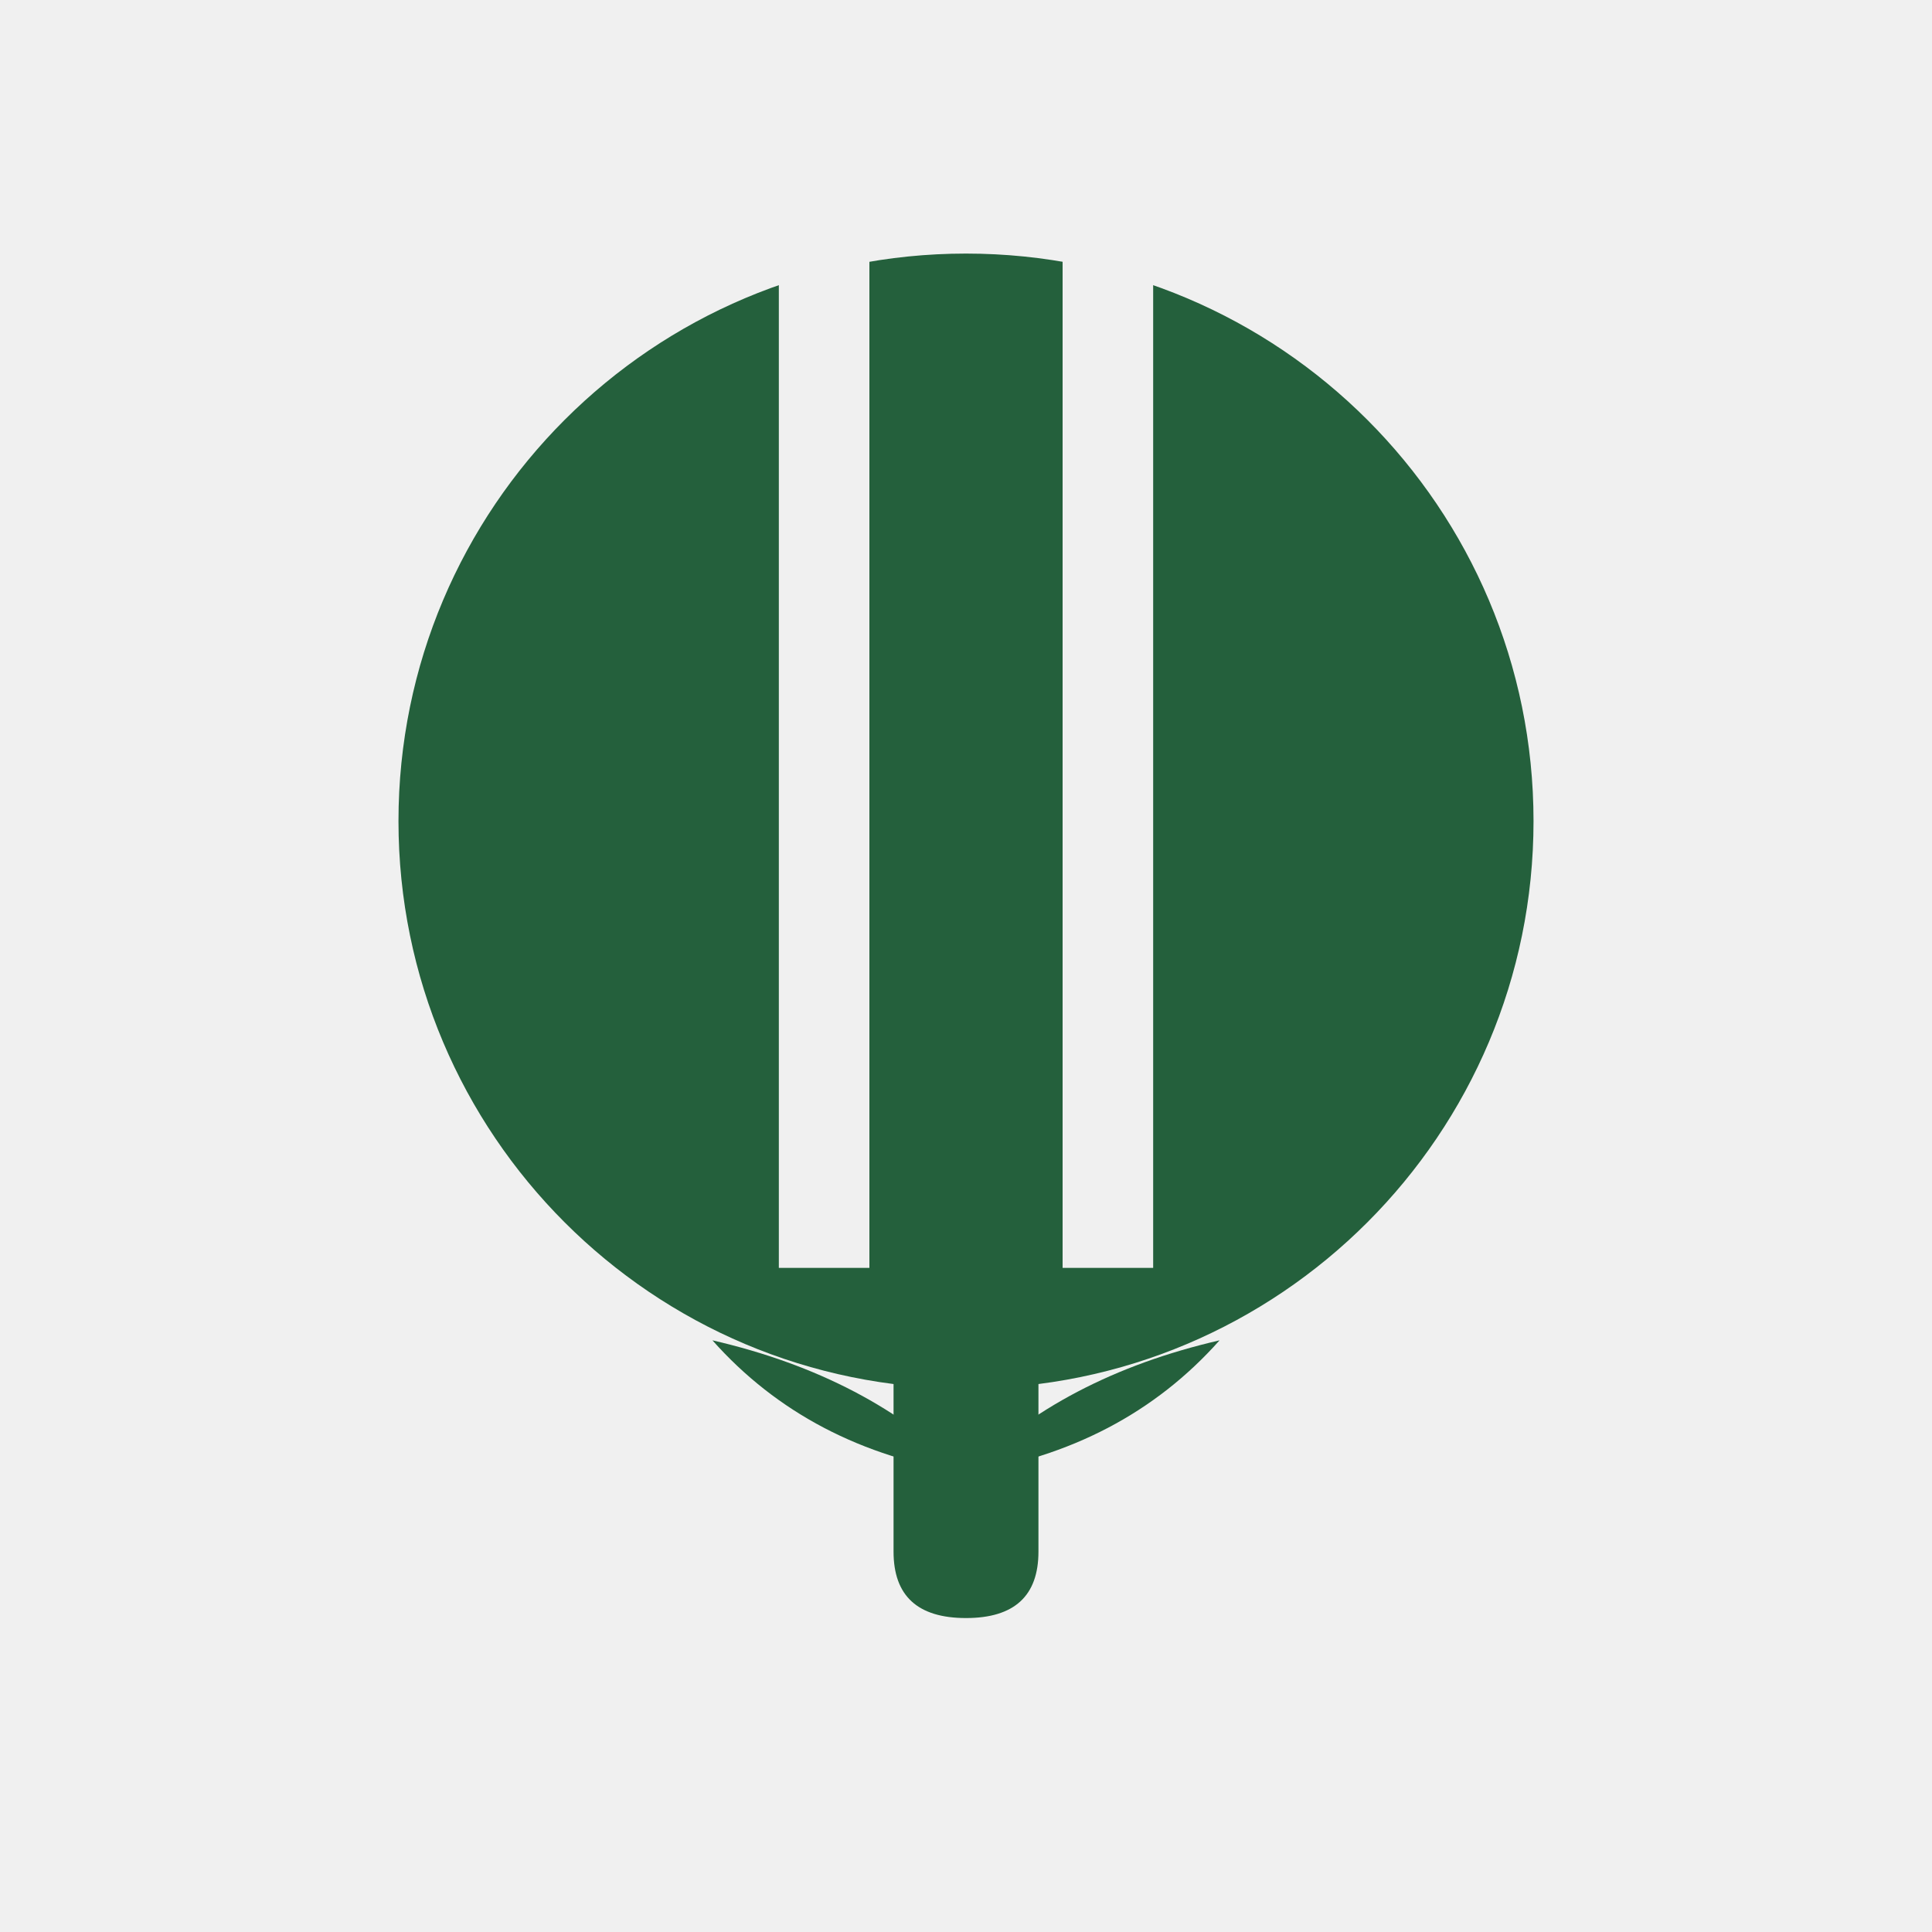
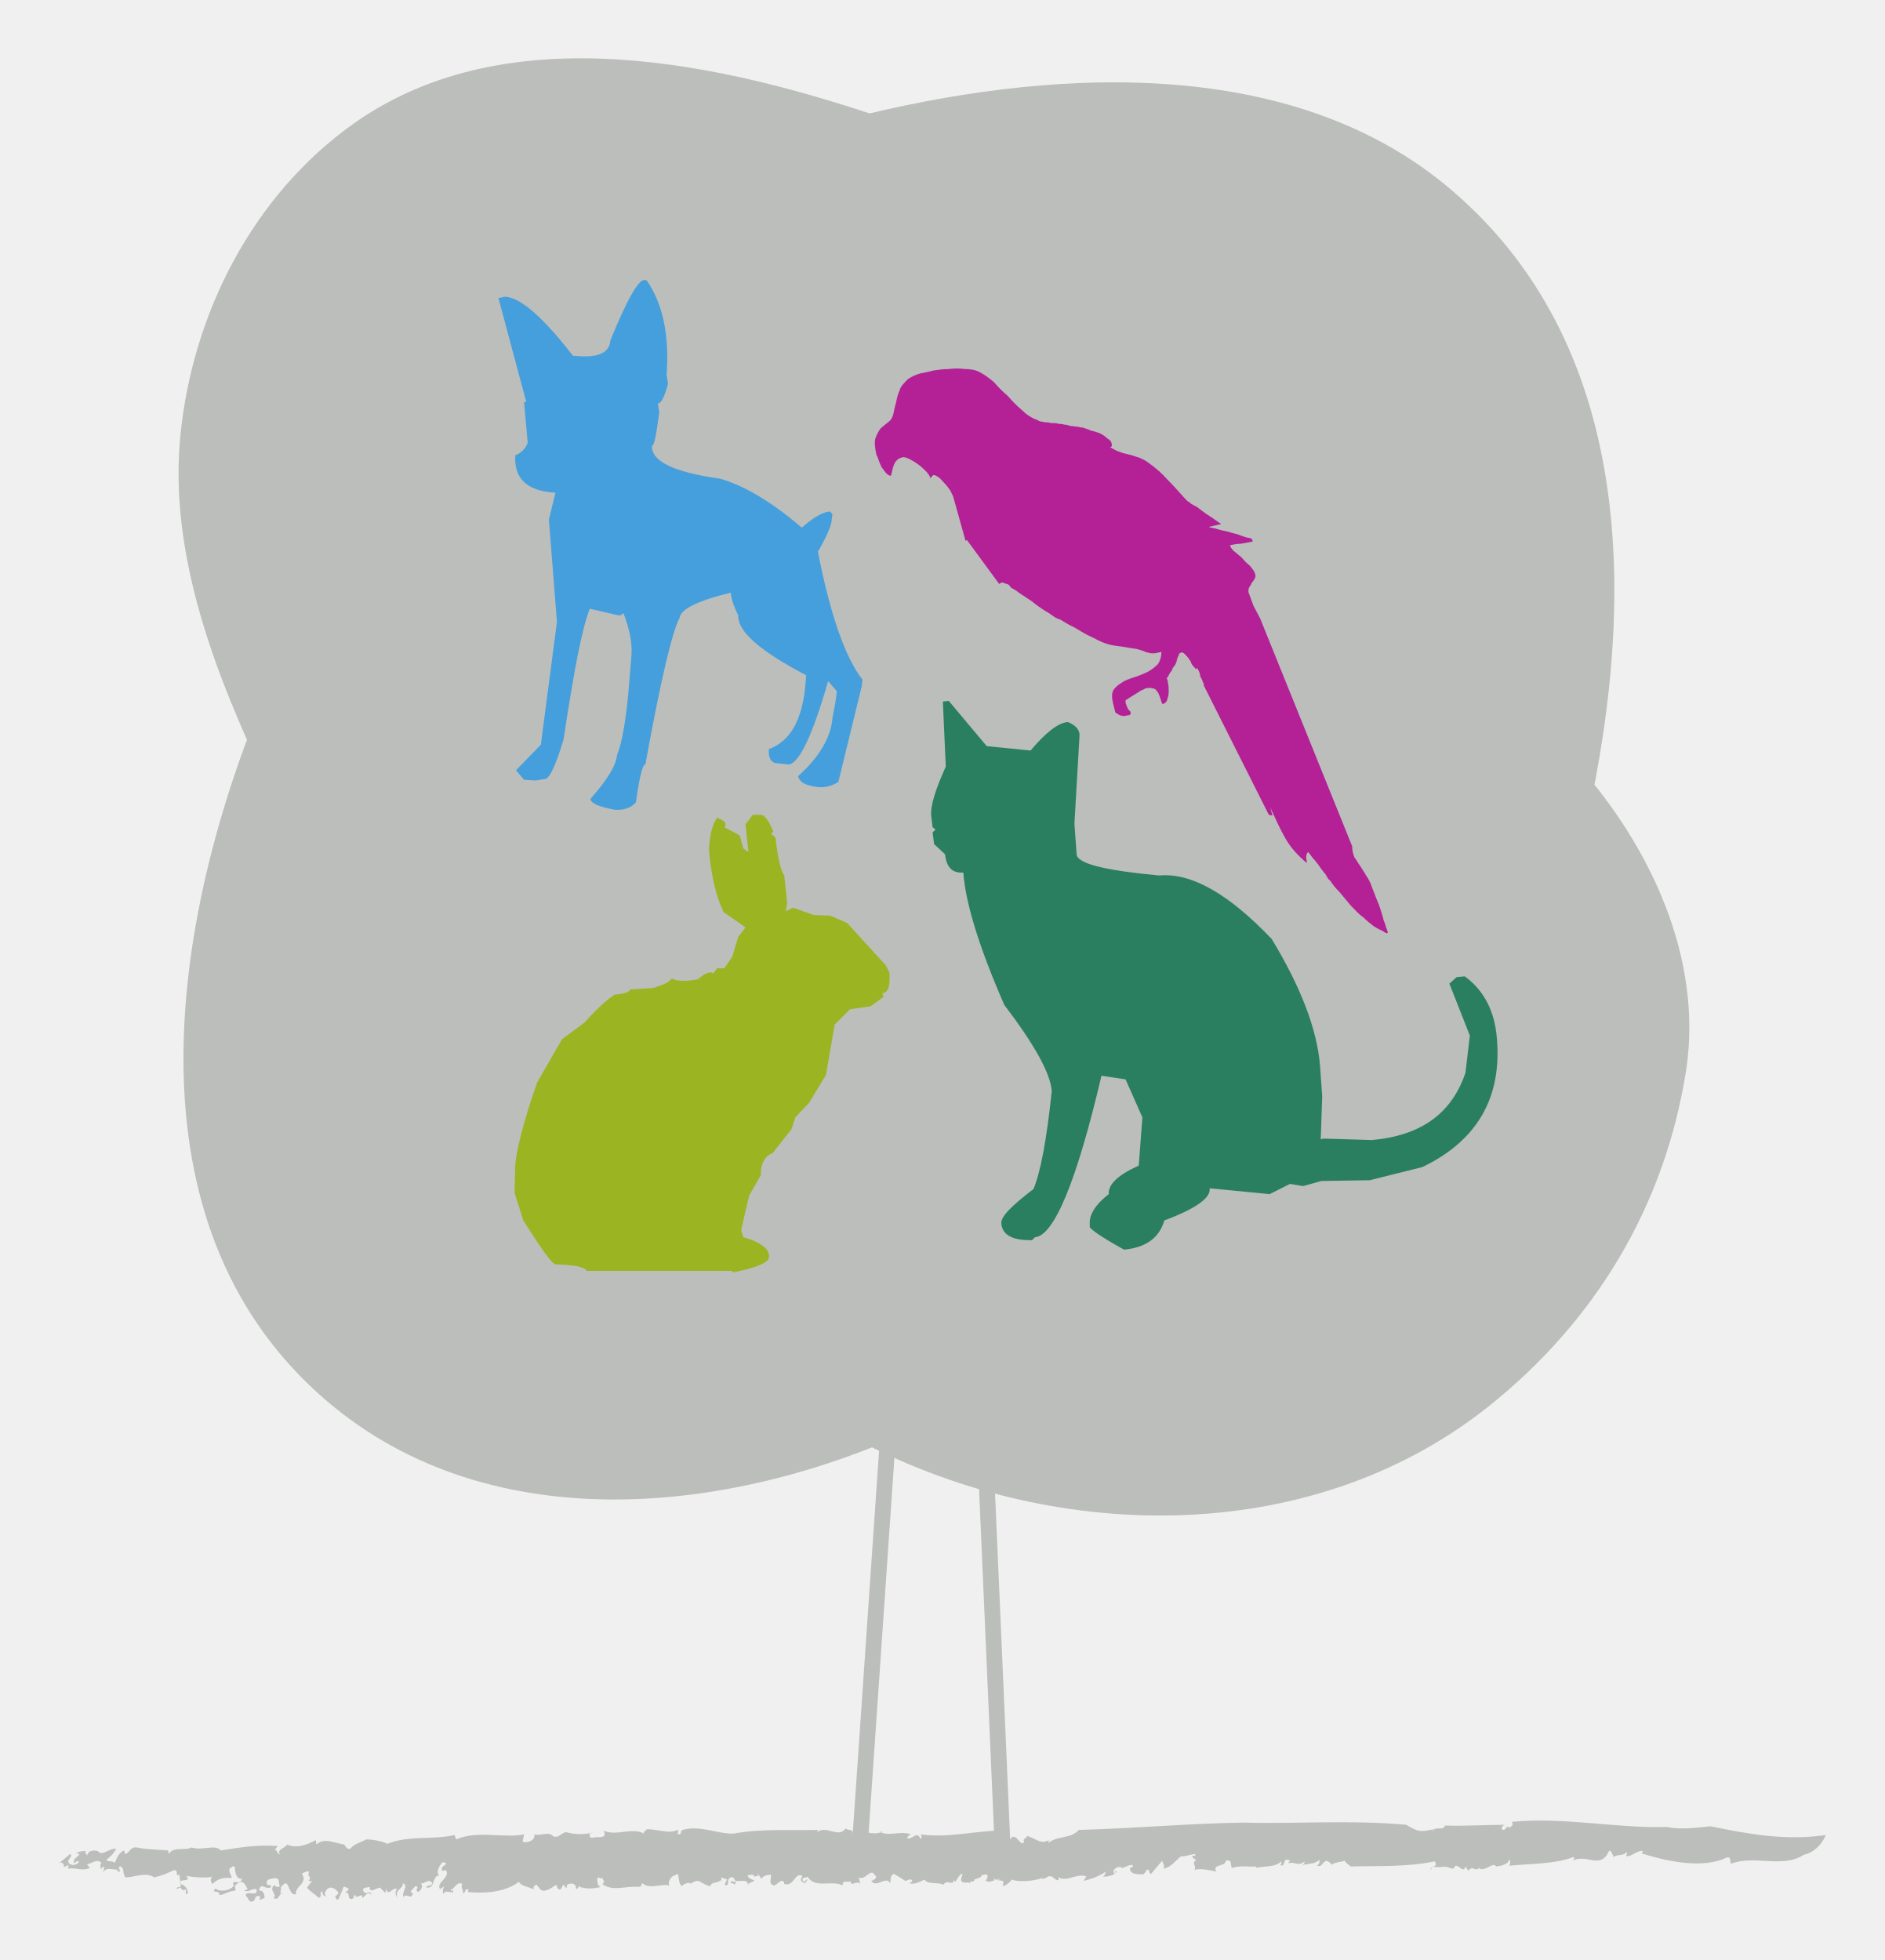
- <svg xmlns="http://www.w3.org/2000/svg" viewBox="0 0 32 32" width="32" height="32" role="img" aria-label="Clinica Veterinaria del bosco — marchio Radura, variante per misure minime">
-   <style>
-     .radura { fill: #24603C; }
-     @media (prefers-color-scheme: dark) { .radura { fill: #F5F7F4; } }
-   </style>
-   <defs>
-     <mask id="slits">
-       <rect x="0" y="0" width="32" height="32" fill="#fff" />
-       <rect x="12.9" y="3" width="1.5" height="18" fill="#000" />
-       <rect x="17.6" y="3" width="1.5" height="18" fill="#000" />
-     </mask>
-   </defs>
-   <g class="radura">
-     <circle cx="16" cy="13.6" r="9.4" mask="url(#slits)" />
-     <path d="M14.8 20.5 h2.4 v5.2 q0 1.1 -1.2 1.1 q-1.2 0 -1.2 -1.1 Z" />
-     <path d="M16 24.4 q-2.6 -0.4 -4.2 -2.2 q2.6 0.6 4.2 2.2 Z" />
-     <path d="M16 24.4 q2.6 -0.4 4.2 -2.2 q-2.6 0.6 -4.2 2.2 Z" />
+ <svg xmlns="http://www.w3.org/2000/svg" viewBox="169 171.7 257.8 268.2">
+   <g transform="translate(0 0) scale(1)">
+     <path fill-rule="nonzero" fill="#BBBEBA" fill-opacity="1" d="M 373.5 291.1 C 416.5 339.0 350.6 382.2 295.2 351.9 C 234.3 378.5 184.8 336.2 216.9 264.2 C 184.8 197.6 230.0 187.0 281.1 204.6 C 342.1 188.8 391.9 215.1 373.5 291.1 " />
+     <path fill="none" stroke-width="2.4" stroke-linecap="butt" stroke-linejoin="miter" stroke="#BBBEBA" stroke-opacity="1" stroke-miterlimit="4" d="M 0.0 0.0 L -21.8 0.0 L -16.6 75.6 L -3.3 75.6 Z M 0.0 0.0 " transform="matrix(0.9, 0, 0, -0.9, 306.2, 425.1)" />
+     <path fill-rule="nonzero" fill="#BBBEBA" fill-opacity="1" d="M 362.1 305.7 C 366.0 310.1 369.3 314.8 371.9 320.0 C 372.5 321.2 373.0 322.4 373.4 323.5 C 372.7 321.7 373.9 325.3 373.9 325.3 C 374.2 326.4 374.4 327.5 374.5 328.6 C 374.7 329.4 374.7 330.1 374.8 330.8 C 374.8 329.1 374.7 329.0 374.8 330.5 C 374.8 331.6 374.7 332.6 374.6 333.7 C 374.3 337.3 375.3 330.1 374.5 333.6 C 374.3 334.9 373 338.2 374.8 333.1 C 374.3 334.4 372.6 337.8 375.3 332.3 C 374.9 333.2 374.3 334.1 373.8 335 C 377.0 329.8 375.1 333.0 374.2 334.1 C 371.8 337.1 377.1 331.0 374.4 333.8 C 373.7 334.5 369.9 337.6 373.5 334.8 C 371.7 336.2 369.8 337.4 367.9 338.6 C 364.6 340.5 370.4 337.4 366.9 339.1 C 365.8 339.6 364.7 340.1 363.6 340.5 C 358.8 342.5 353.5 343.8 349.5 344.3 C 338.3 345.7 326.7 344.3 316.0 340.5 C 313.1 339.5 310.3 338.2 307.6 336.8 C 303.4 334.8 301.0 334.5 296.6 336.3 C 291.2 338.6 285.5 340.3 279.8 341.5 C 276.9 342.1 271.2 342.7 266.9 342.7 C 262.0 342.8 257.2 342.2 252.5 341.1 C 246.4 339.8 237.5 334.9 231.8 329.5 C 233.2 330.9 230.9 328.6 230.9 328.5 C 230.2 327.8 229.6 327.0 229.0 326.2 C 227.7 324.6 226.6 322.9 225.6 321.1 C 224.5 319.4 223.6 317.5 222.8 315.6 C 222.7 315.4 221.5 312.1 222.3 314.4 C 221.8 313.0 221.4 311.6 221.0 310.1 C 220.5 307.9 220.1 305.7 219.8 303.4 C 219.6 302.2 219.5 301.0 219.4 299.8 C 219.7 302.9 219.4 298.8 219.4 298.5 C 219.4 295.9 219.6 293.3 219.8 290.8 C 219.9 289.4 220.1 288.1 220.3 286.7 C 219.8 290.4 220.7 284.5 220.9 283.9 C 221.5 281.0 222.3 278.1 223.1 275.2 C 224.6 270.3 221.9 278.7 223.7 273.7 C 224.2 272.1 224.8 270.6 225.4 269.1 C 227.6 263.7 230.4 258.3 229.3 252.3 C 228.6 248.2 225.7 243.9 224.1 240.1 C 222.2 235.3 220.7 230.2 219.7 225.1 C 219.2 222.8 218.9 220.5 218.7 218.2 C 219.0 221.5 218.8 218.1 218.8 217.5 C 218.8 216.2 218.9 214.8 219.0 213.5 C 218.5 218.2 218.8 215.1 219.0 214.0 C 219.3 212.7 220.5 209.6 218.5 215.1 C 219.0 213.7 220.6 210.7 217.6 216.7 C 218.3 215.3 220.2 212.6 216.4 218.2 C 217.2 217.1 219.4 214.7 215.3 219.3 C 215.8 218.7 216.4 218.2 217.0 217.6 C 213.3 220.9 215.2 219.0 216.2 218.3 C 217.0 217.7 220.4 215.9 216.5 217.9 C 218.1 217.1 219.6 216.5 221.2 216.0 C 222.1 215.7 227.1 214.6 224.4 215.1 C 228.7 214.3 233.1 214.2 237.4 214.3 C 246.9 214.6 256.5 216.5 265.3 219.1 C 267.9 219.9 271.4 221.8 274.1 221.8 C 277.0 221.9 280.6 220.4 283.5 219.8 C 287.9 218.8 292.5 218.2 298.0 217.7 C 307.4 217.0 317 217.5 326.2 219.5 C 331.3 220.7 339.8 224.5 345.6 228.5 C 346.9 229.4 348.1 230.5 349.4 231.5 C 349.5 231.6 351.8 233.8 350.3 232.3 C 351.0 233.0 351.6 233.7 352.3 234.4 C 354.9 237.4 357.1 240.7 359.0 244.2 C 359.8 245.8 360.5 247.3 361.1 248.9 C 362.5 252.1 360.5 246.8 361.6 250.1 C 361.9 251.2 362.2 252.2 362.5 253.3 C 363.8 257.8 364.4 262.5 364.8 267.2 C 364.7 265.7 364.7 265.8 364.8 267.4 C 364.8 268.8 364.8 270.1 364.8 271.4 C 364.8 274.1 364.6 276.9 364.3 279.6 C 364.2 281.1 364.0 282.5 363.8 284.0 C 363.2 288.8 364.4 280.9 363.5 285.9 C 363.0 289.0 362.3 292.2 361.6 295.3 C 360.2 300.9 361.1 310.7 369.4 307.8 C 377.7 304.8 383.6 294.9 385.5 286.8 C 392.7 256.3 393.6 220.0 367.7 197.8 C 345.5 178.7 311.6 181.2 285.2 187.9 C 287.0 188.0 288.8 188.0 290.6 188.1 C 268.1 180.4 238.6 173.6 217.4 188.6 C 203.6 198.4 195.4 214.5 193.7 231.1 C 192.0 247.6 198.6 264.3 205.5 278.8 C 205.8 273.9 206.1 268.9 206.4 264.0 C 193.8 292.7 185.4 333.8 209.4 359.3 C 230.8 382.0 264.5 380.0 291.1 368.6 L 285.7 368.4 C 312.4 382.8 347.9 383.8 372.6 364.2 C 387.3 352.5 396.8 336.7 399.7 318.1 C 402.0 302.8 394.8 287.6 384.9 276.4 C 379.5 270.2 371.8 277.3 368.1 282.1 C 365.1 286 362.7 290.5 361.6 295.3 C 360.9 298.0 360.0 303.3 362.1 305.7 " />
+     <path fill-rule="nonzero" fill="#BBBEBA" fill-opacity="1" d="M 415.8 425.5 C 412.9 427.4 409.1 425.5 405.9 426.7 C 405.6 426.8 406.0 425.6 405.2 425.9 C 402.1 427.4 397.3 426.5 393.6 425.3 L 393.8 425.0 C 393.1 424.8 392.2 425.8 391.5 425.7 C 391.5 425.5 391.7 425.4 391.5 425.1 C 391.3 425.7 390.2 425.4 389.8 425.8 C 389.6 425.6 389.6 425.1 389.2 424.9 L 388.8 425.6 C 387.6 427.2 385.9 425.4 384.2 426.3 C 384.3 426.1 384.5 426.0 384.3 425.8 C 381.7 426.8 378.4 426.7 375.5 427.0 C 375.6 426.8 375.7 426.3 375.5 426.1 C 375.4 426.8 374.5 427.0 373.7 427.1 C 373.3 426.4 372.3 427.8 371.4 427.4 L 371.5 427.2 C 370.8 428.0 370.5 426.8 369.9 427.7 L 369.5 427.1 C 369.2 428.2 368.5 426.6 368 427.1 L 368.0 427.3 C 367.4 427.6 367.2 427.0 366.7 427.2 L 366.6 427.1 C 365.5 427.4 364.8 426.8 364.8 427.6 C 364.4 427.0 365.9 427.3 365.3 426.4 C 361.5 427.2 357.6 427.0 353.8 427.1 C 353.3 426.7 353.1 426.6 353.0 426.3 C 352.6 426.5 351.5 426.5 351.2 426.9 C 351.3 426.9 350.9 426.5 350.7 426.4 C 350.0 426.1 350.0 427.3 349.2 427.0 C 349.5 426.7 349.6 426.5 349.5 426.2 C 348.9 426.8 348.0 426.7 347.2 426.9 C 347.3 426.8 347.5 426.7 347.5 426.4 C 346.6 427.2 346.0 426.3 345.2 426.7 L 345.5 426.3 C 344.3 425.7 345.1 427.3 344.1 426.9 C 344.4 426.8 344.3 426.6 344.3 426.4 C 343.4 427.3 341.8 427.0 340.9 427.3 C 340.9 427.2 340.9 427.1 340.9 427.1 C 339.9 427.2 338.8 426.9 337.6 427.3 C 337.2 427.1 337.8 426.1 336.7 426.3 C 336.7 427.2 334.8 426.7 335.4 427.8 C 334.5 427.6 333.0 427.3 332.4 427.6 C 332.8 427.2 331.9 426.4 332.7 426.3 L 332.1 425.8 C 332.2 425.4 332.7 425.9 332.5 425.4 C 332.1 425.4 331.0 425.8 330.6 425.7 C 329.9 426.2 329.2 427.3 328.1 427.4 C 328.6 427.1 327.8 426.4 328.1 426.2 L 326.5 428.1 C 326.1 428.1 326.4 427.3 325.8 427.6 C 325.9 427.8 325.6 428.0 325.4 428.2 C 325.3 428.1 323.8 428.4 323.6 427.5 C 323.5 427.1 324.3 427.3 323.9 426.9 C 323.1 426.9 323.1 427.3 322.4 427.3 L 322.4 427.2 C 321.9 427.0 321.0 427.6 321.5 428.1 C 321.8 428.1 321.3 427.5 321.8 427.8 C 321.5 428.3 320.7 428.5 319.9 428.5 C 320.2 428.3 320.2 428.1 320.3 427.8 C 319.3 428.5 318.3 428.8 317.2 429.1 C 317.1 429.5 317.6 428.3 317.7 428.5 C 316.3 427.9 314.9 429.4 313.7 428.5 C 313.9 428.4 313.8 429.1 313.8 429.0 C 313.1 428.9 313.1 428.3 312.7 428.5 C 312.7 428.2 312.2 428.7 311.7 428.8 C 311.5 429.0 311.6 428.6 312.0 428.5 C 311.4 428.9 308.9 429.4 307.4 428.9 C 307.4 429.1 306.5 429.8 306.2 429.8 L 306.3 429.2 C 306.0 428.8 305.2 429.2 305.1 428.7 C 304.4 429.5 307.9 428.1 306.9 428.7 C 306.7 428.2 305.6 429.6 305.8 428.8 C 305.1 428.8 304.5 429.5 303.8 429.0 C 304.0 429.1 304.4 428.1 303.8 428.2 C 302.9 428.3 303.6 428.5 302.8 428.7 L 302.3 428.9 C 302.3 429.5 301.5 428.8 301.8 429.5 C 301.7 429.0 300.4 429.7 300.5 428.8 L 300.7 428.1 C 300.3 428.1 300.0 428.8 299.7 429.2 C 299.6 429.1 299.5 429.0 299.5 428.8 C 299.5 430.0 298.6 428.7 298.1 429.6 C 297.2 429.2 295.9 429.6 295.5 428.9 C 294.8 429.2 294.2 429.6 293.4 429.4 C 293.6 429.3 293.8 429.2 293.8 429.0 C 293.4 428.7 293.3 429.0 292.8 429.1 C 292.9 429.0 291.9 428.5 291.3 428.1 C 290.7 428.4 290.9 429.0 290.8 429.4 C 290.2 428.3 289.0 430.1 288.2 429.1 C 288.5 429.0 289.2 428.6 288.7 428.3 C 288.1 427.2 287.4 429.1 286.5 428.6 L 286.7 429.5 C 286.3 428.9 285.3 430.0 285.4 429.1 C 285.1 429.4 284.2 428.8 284.3 429.7 C 282.8 428.9 280.5 430.2 279.5 428.5 C 279.3 428.7 278.7 428.5 278.8 429.0 C 279.2 429.5 279.3 428.6 279.5 429.0 C 279.3 429.0 279.2 429.3 279.2 429.4 C 278.7 429.2 278.3 429.1 278.8 428.4 C 277.7 427.8 277.7 429.9 276.3 429.5 C 276.3 429.2 276.2 429.0 275.8 429.1 L 275.0 429.7 C 274.1 429.6 274.5 428.9 274.5 428.2 C 274.0 428.3 273.4 428.3 273.2 428.8 L 272.6 428.0 C 273.0 428.6 272.2 428.4 272.0 428.5 L 272.2 428.4 C 272.1 428.1 271.6 428.3 271.3 428.3 C 271.3 428.7 271.9 428.9 272.2 429.0 C 272.0 429.3 271.6 429.2 271.3 429.6 C 271.4 428.9 270.5 429.1 270.1 429.1 C 269.6 428.9 269.6 429.6 269.5 429.6 C 269.4 429.3 268.7 429.5 269.1 429.1 C 269.2 429.0 269.4 429.4 269.7 429.1 C 269.4 428.9 269.4 428.3 268.8 428.7 C 268.4 429.0 268.9 429.9 268.1 429.6 C 268.3 429.4 268.3 429.1 268.5 428.9 L 267.7 428.6 L 267.7 429.2 C 267.6 429.0 267.6 429.0 267.6 428.9 C 267.3 429.5 266.3 429.1 266.2 429.8 C 265.8 429.8 265.3 429.4 264.9 429.3 L 265.0 429.3 C 264.5 428.9 263.9 429.1 263.5 429.5 L 263.5 429.4 C 263.2 429.3 262.6 429.4 262.3 429.8 C 261.6 429.3 262.1 427.6 261.4 428.3 C 260.7 428.4 260.3 429.4 260.6 429.7 C 259.4 429.4 258.0 430.3 256.9 429.4 C 256.7 429.6 256.8 429.8 256.5 429.9 C 254.7 429.7 252.8 430.6 251.4 429.5 C 251.9 429.2 251.4 428.9 251.4 428.6 C 251.0 429.1 250.9 428.1 250.7 428.9 C 250.8 429.4 250.7 429.7 251.2 429.9 C 250.2 430.2 248.6 430.2 248.0 429.7 C 248.3 429.9 248.1 430.1 247.8 430.2 C 247.9 429.4 247.1 429.3 246.6 429.6 L 246.5 430.1 L 246.1 429.6 C 245.9 429.7 245.8 430.6 245.3 430.1 C 245.2 429.9 245.2 429.8 245.1 429.6 C 244.5 430.0 243.6 430.7 243.0 430.3 L 242.4 429.6 C 242.2 429.6 241.7 430.1 242.2 430.3 C 241.1 429.8 240.3 429.8 240.0 429.2 C 238.0 430.7 235.2 430.8 233.0 430.6 L 233.1 430.3 C 232.5 429.9 232.8 430.9 232.3 430.7 C 232.5 430.3 231.9 429.9 232.3 429.5 C 231.5 429.1 231.2 430.1 230.7 430.3 C 230.6 430.8 231.1 430.0 231.0 430.6 C 230.9 430.8 229.8 430.2 229.7 430.9 C 229.5 430.6 229.6 430.1 229.8 429.8 L 229.2 430.2 C 228.6 429.3 230.7 428.6 230.0 427.6 L 229.5 427.7 C 229.1 426.9 230.8 426.8 229.6 426.5 C 229.1 426.9 228.6 428.0 229.1 428.3 C 228.0 428.5 228.6 430.1 227.4 430.0 C 227.1 429.6 228.3 429.9 228.1 429.3 C 227.6 428.7 227.0 429.6 226.5 429.4 C 227.0 429.7 226.6 430.4 226.2 430.6 C 225.6 430.2 226.6 429.9 225.8 429.8 C 225.6 430.2 224.8 430.5 225.5 430.8 C 225.2 431.8 224.6 430.6 224.2 431.3 C 223.9 430.6 225.0 429.7 224.1 429.4 C 224.3 430.1 222.9 430.3 223.4 431.3 C 223.1 431.1 223.0 430.6 223.3 430.2 C 222.8 429.8 222.0 431.4 221.9 430.1 L 221.7 430.7 C 221.5 430.5 221.3 430.3 221.0 430.0 C 220.5 430.0 219.5 430.9 219.6 429.9 C 219.4 430.0 218.3 429.9 218.8 430.6 C 219.4 431.1 219.5 430.1 219.9 431.1 C 219.4 430.3 218.9 431.2 218.6 431.4 L 218.5 431.0 C 218.3 431.2 217.7 431.1 217.6 431.5 C 217.8 431.3 217.7 431.0 217.5 431 L 217.3 431.5 C 216.3 431.8 217.1 430.5 216.2 430.7 L 216.8 430.2 C 216.7 430.3 216.4 429.8 216.0 429.9 C 215.8 430.5 215.5 431.1 215.3 431.6 C 214.8 431.8 215.1 430.9 214.6 431.5 L 215.3 430.8 C 215.4 430.7 214.8 429.9 214.1 430.0 C 213.7 430.1 213.1 430.9 213.7 431.2 C 213.4 431.2 212.9 430.9 213.2 430.5 C 212.4 430.7 213.3 431.1 212.6 431.4 C 212.4 431.1 211.5 430.6 211.0 430.0 L 211.7 429.1 L 211.2 429.1 C 211.8 428.4 210.9 428.6 211.3 427.8 C 211.0 427.7 210.6 427.9 210.3 428.1 C 211.2 429.4 209.3 429.8 209.5 430.9 C 208.3 431.2 208.7 428.2 207.4 430.0 C 207.6 430.3 207.0 431.1 207.8 430.8 C 207.0 430.7 207.3 431.9 206.4 431.4 C 207.1 431.0 205.6 430.3 206.6 429.6 C 206.6 430.0 207.2 429.9 207.3 429.8 C 207.0 429.4 207.4 428.7 206.6 428.7 C 206.1 428.8 205.4 428.8 205.5 429.4 C 205.6 430.0 206.3 429.3 206.0 430.0 C 205.0 430.2 204.8 429.2 204.4 430.4 C 205.0 430.3 205.2 430.9 205.2 431.4 L 204.5 431.7 L 204.6 431.2 C 203.5 430.9 204.3 432.0 203.2 431.9 L 202.6 431.0 C 202.9 430.3 204.3 431.4 204.1 430.2 C 203.3 430.1 203.1 430.7 202.4 430.4 L 202.9 430.2 C 202.7 430.1 202.4 428.6 201.4 429.5 C 200.9 429.9 201.3 429.9 201.2 430.4 C 200.1 430.5 199.7 431 199.0 431.0 C 199.1 430.2 197.7 430.9 198.5 430.1 C 198.9 430.6 200.5 430.5 201.0 429.7 C 200.5 428.7 201.9 429.8 202.1 428.8 C 201.2 428.8 201.2 427.8 201.1 427.1 C 200.8 427.0 200.6 427.3 200.4 427.4 C 200.3 428.1 200.6 428.0 200.7 428.7 C 199.6 428.5 198.6 428.9 198.1 429.5 C 197.7 429.2 197.8 428.5 198.2 428.5 C 197.0 428.7 195.7 428.6 194.5 428.4 C 195.3 429.4 193.2 428.6 193.7 429.5 C 194.4 429.7 194.9 430.4 194.6 430.9 C 194.2 430.8 194.6 430.4 194.4 430.2 C 193.9 430.8 193.6 429.3 193.1 430.2 C 194.3 429.9 193.4 429.0 193.6 428.2 C 192.8 428.6 193.6 427.6 192.8 427.6 C 192.0 428.0 191.0 428.4 190.1 428.6 C 189.0 427.8 187.3 428.6 186.2 428.6 C 185.7 428.2 186.1 427.3 185.5 427.1 C 184.8 427.1 186.0 428.1 185.0 427.7 L 185.1 427.5 C 184.8 427.7 183.3 426.9 183.0 428.2 L 183.3 427.2 C 183.1 427.1 182.9 427.3 182.8 427.5 C 182.8 427.1 182.6 426.8 182.9 426.6 C 182.2 426.0 181.6 426.7 180.9 426.8 L 181.3 427.3 C 180.2 427.8 179.4 427.2 178.3 427.4 L 178.4 426.9 L 177.7 427.2 C 177.9 426.7 177.3 426.3 176.9 426.8 L 178.6 425.4 C 179.1 425.7 178.1 426.1 178.4 426.6 C 178.7 427.1 179.7 426.9 179.8 426.4 C 179.5 426.3 179.4 426.5 179.1 426.7 C 179.0 425.9 179.6 425.9 179.9 425.4 C 179.7 425.4 179.4 425.2 179.3 425.4 C 179.8 425.0 180.2 425.0 180.8 425.0 C 180.4 425.3 181.1 425.5 180.9 425.7 C 181.0 425.0 181.6 424.8 182.4 425.0 C 183.0 425.8 184.0 424.5 184.9 424.7 C 184.5 425.4 184.0 425.9 183.5 426.2 C 184.1 426.6 184.1 426.2 184.7 426.6 C 185.0 426.0 185.2 425.2 186.0 424.9 L 186.1 425.4 C 186.8 425.2 186.8 424.4 187.7 424.5 C 189.2 424.8 190.8 424.8 192.0 424.9 L 192.1 425.4 C 192.7 424.3 194.3 425.0 195.2 424.5 C 196.7 425.0 198.4 424.0 199.2 424.9 C 201.9 424.5 204.2 424.1 207.0 424.3 L 206.5 425.0 C 207.0 424.5 206.8 425.5 207.3 425.4 C 206.8 424.8 208.0 424.6 208.3 424.1 C 209.6 424.7 211.1 424.1 212.2 423.5 L 212.3 424.1 C 213.4 423.1 214.7 423.9 216.1 424.1 C 216.2 424.3 216.5 424.8 216.9 424.7 C 217.6 423.9 218.0 424.0 219.1 423.4 C 219.9 423.4 221.2 423.6 222.0 424.0 C 225.0 422.8 228.1 423.5 231.2 422.8 L 231.4 423.4 C 234.4 422.1 238.1 423.3 240.7 422.7 L 240.5 423.7 C 241.3 424.0 242.3 423.4 242.1 422.7 C 242.9 423.0 244.1 422.2 244.7 423.0 C 245.5 423.2 245.7 422.6 246.4 422.4 C 248.0 422.8 248.6 422.7 250.2 422.5 L 249.8 422.5 C 249.6 422.7 249.6 423.1 250.0 423.2 C 250.6 422.9 252.2 423.5 251.6 422.2 C 253.3 423.0 255.5 421.7 257.1 422.6 C 257.0 422.3 257.4 422.2 257.5 422.0 C 259.0 422.0 260.6 422.7 261.7 422.1 C 262.0 422.3 261.4 422.7 262 422.7 C 262.3 422.6 262.0 422.3 262.4 422.1 C 264.8 421.4 267.2 422.7 269.4 422.6 C 273.2 421.9 277.2 422.2 280.9 422.1 L 280.8 422.4 C 282.1 421.4 283.7 423.3 284.7 421.9 C 285.0 422.2 285.8 422.0 285.6 422.5 C 286.6 421.8 288.4 423.1 289.8 422.3 C 289.6 422.3 289.6 422.3 289.4 422.4 C 290.8 423.0 292.1 422.2 293.6 422.7 C 293.5 422.8 293.2 422.9 293.1 423.2 C 293.7 423.6 294.5 422.1 294.9 423.3 C 295.2 423.3 295.1 422.7 294.9 422.7 C 298.2 423.2 301.7 422.4 305.2 422.2 C 307.6 422.9 305.3 424.2 307.3 423.3 C 307.4 423.5 307.4 422.8 307.4 423.1 C 308.2 422.7 308.6 424.4 309.1 423.8 C 308.9 423.1 309.5 423.4 309.5 422.9 C 311.0 423.4 311.3 424.1 312.5 423.5 L 312.4 423.9 C 313.8 422.8 315.4 423.4 316.6 422.1 C 324.3 421.9 331.7 421.2 339.2 421.1 C 346.6 421.3 353.8 420.7 361.4 421.4 C 363.1 422.4 363.3 422.4 365.2 422.0 C 365.1 422.1 365.0 422.2 365.1 422.3 C 365.2 421.5 366.5 422.3 366.7 421.5 C 369.5 421.6 372.0 421.4 374.9 421.4 C 374.5 421.5 374.2 422.1 374.8 422.1 L 375.3 421.6 L 375.4 421.8 C 375.8 421.7 376.2 421.3 375.8 421.0 C 383.0 420.3 390.1 421.9 397.1 421.7 C 398.8 422.1 401.2 421.8 403.0 421.6 C 408.4 422.7 413.3 423.6 418.8 422.8 C 418.8 422.8 418.0 425.0 415.8 425.5 " />
+     <path fill-rule="nonzero" fill="#2A7F61" fill-opacity="1" d="M 298.0 267.7 L 298.8 267.6 L 304.0 273.8 L 310.0 274.4 C 312.1 271.9 313.8 270.6 315.1 270.5 C 316.1 270.9 316.7 271.5 316.7 272.3 L 316 284.4 L 316.3 288.6 C 316.4 289.9 320.2 290.8 327.6 291.5 C 332.0 291.1 337.1 294.0 343.0 300.2 C 347.0 306.8 349.2 312.6 349.6 317.5 L 349.9 321.7 L 349.7 327.6 L 350.1 327.5 L 356.7 327.7 C 363.4 327.1 367.6 324.1 369.5 318.5 L 370.1 313.4 L 367.3 306.3 L 368.3 305.4 L 369.4 305.3 C 372.0 307.2 373.5 310.0 373.8 313.8 C 374.5 321.9 371.1 327.8 363.6 331.4 L 356.4 333.2 L 349.8 333.3 L 347.3 334 L 345.5 333.7 L 342.7 335.1 L 334.5 334.3 C 334.7 335.6 332.6 337.1 328.3 338.7 C 327.6 341.1 325.8 342.4 322.8 342.7 C 319.7 341.0 318.2 339.9 318.1 339.6 L 318.1 339.2 C 318.0 337.9 318.9 336.5 320.7 335.1 C 320.6 333.8 321.9 332.5 324.8 331.2 L 325.3 324.6 L 323.0 319.4 L 319.7 318.9 C 316.3 333.4 313.2 340.8 310.6 341.0 L 310.2 341.4 L 309.9 341.4 C 307.4 341.4 306.1 340.6 306.0 339.1 C 305.9 338.2 307.4 336.7 310.4 334.4 C 311.4 332.0 312.2 327.6 312.9 321.0 C 312.7 318.5 310.5 314.6 306.4 309.2 C 303.0 301.4 301.1 295.3 300.8 291.1 C 299.3 291.2 298.5 290.4 298.3 288.6 L 296.8 287.2 L 296.6 285.6 L 297.0 285.2 L 296.6 284.9 L 296.4 283.3 C 296.3 281.9 297.0 279.7 298.4 276.6 Z M 298.0 267.7 " />
+     <path fill-rule="nonzero" fill="#B42095" fill-opacity="1" d="M 348.0 288.3 C 348.1 288.4 348.3 288.7 348.6 289.1 C 348.9 289.4 349.2 289.8 349.5 290.2 C 349.8 290.7 350.1 291.0 350.4 291.4 C 350.6 291.8 350.8 292.1 351 292.2 C 351.3 292.7 351.7 293.2 352.3 293.8 C 352.8 294.4 353.3 295.0 353.8 295.6 C 354.4 296.2 354.9 296.8 355.5 297.2 C 356.0 297.7 356.5 298.1 356.9 298.4 C 357.2 298.6 357.5 298.8 358.0 299.0 C 358.4 299.2 358.6 299.4 358.7 299.4 L 358.9 299.3 L 358.6 298.5 C 358.6 298.4 358.5 298.1 358.3 297.6 C 358.2 297.1 358.0 296.6 357.8 295.9 C 357.6 295.3 357.3 294.7 357.1 294.1 C 356.9 293.6 356.7 293.1 356.6 292.8 C 356.4 292.3 356.2 291.9 355.9 291.5 C 355.7 291.1 355.4 290.7 355.1 290.2 C 354.8 289.8 354.6 289.4 354.3 289.0 C 354.1 288.5 354.0 288.0 354.0 287.5 L 341.4 256.3 C 341.1 255.7 340.8 255.2 340.5 254.6 C 340.3 254 340.0 253.3 339.8 252.7 C 339.8 252.5 339.8 252.3 339.9 252.1 C 340.1 251.8 340.2 251.6 340.3 251.4 C 340.5 251.2 340.6 251.0 340.7 250.8 C 340.8 250.6 340.8 250.4 340.7 250.2 C 340.6 249.8 340.3 249.5 340.0 249.1 C 339.6 248.8 339.2 248.4 338.9 248.0 C 338.5 247.7 338.1 247.3 337.8 247.1 C 337.5 246.8 337.3 246.5 337.3 246.3 C 337.8 246.2 338.3 246.1 338.8 246.1 C 339.4 246.0 339.9 245.9 340.4 245.8 L 340.3 245.5 C 340.3 245.4 340.2 245.4 339.9 245.3 C 339.7 245.3 339.4 245.2 339.1 245.1 C 338.8 245.0 338.5 244.9 338.3 244.8 C 338.2 244.8 337.9 244.7 337.5 244.6 C 337.2 244.5 336.8 244.4 336.3 244.3 C 335.9 244.2 335.5 244.1 335.2 244.0 C 334.8 243.9 334.5 243.9 334.4 243.8 L 336.1 243.4 C 335.9 243.3 335.6 243.1 335.2 242.8 C 334.9 242.6 334.5 242.3 334.0 242.0 C 333.6 241.7 333.2 241.4 332.8 241.1 C 332.4 240.9 332.1 240.7 331.9 240.6 C 331.9 240.5 331.7 240.4 331.5 240.3 C 331.3 240.1 331.2 240.0 331.1 239.9 C 330.3 239.0 329.5 238.1 328.7 237.3 C 328.0 236.5 327.1 235.7 326.1 235.0 C 325.7 234.7 325.3 234.5 324.8 234.3 C 324.4 234.2 323.9 234.0 323.5 233.9 C 323.0 233.8 322.6 233.7 322.1 233.5 C 321.7 233.4 321.3 233.1 320.9 232.9 C 321.1 232.8 321.2 232.7 321.1 232.5 C 321.1 232.2 320.9 231.9 320.5 231.7 C 320.2 231.4 319.9 231.2 319.5 231.0 C 319.0 230.8 318.6 230.7 318.2 230.6 C 317.8 230.4 317.4 230.3 317.1 230.2 C 317.0 230.2 316.8 230.2 316.5 230.1 C 316.2 230.1 315.9 230.0 315.5 230 C 315.2 229.9 314.9 229.8 314.6 229.8 C 314.3 229.7 314.0 229.7 313.9 229.7 C 313.8 229.7 313.6 229.6 313.3 229.6 C 313.0 229.6 312.7 229.6 312.4 229.5 C 312.2 229.5 311.9 229.5 311.6 229.4 C 311.3 229.4 311.1 229.3 311.0 229.2 C 310.1 228.9 309.4 228.4 308.8 227.8 C 308.1 227.2 307.5 226.6 306.9 225.9 C 306.2 225.3 305.6 224.7 305.0 224.0 C 304.3 223.4 303.6 222.9 302.8 222.5 C 302.3 222.3 301.7 222.2 301.0 222.2 C 300.3 222.1 299.6 222.1 298.8 222.2 C 298.1 222.2 297.4 222.3 296.7 222.4 C 296.0 222.6 295.4 222.7 294.9 222.8 C 294.2 223.0 293.6 223.3 293.2 223.6 C 292.8 224.0 292.4 224.4 292.2 224.8 C 292.0 225.3 291.8 225.8 291.7 226.3 C 291.6 226.9 291.4 227.4 291.3 228.0 C 291.2 228.6 291.0 229.1 290.6 229.4 C 290.2 229.7 289.9 230.0 289.5 230.3 C 289.2 230.7 289.0 231.1 288.8 231.6 C 288.6 232.1 288.7 232.9 288.9 233.9 C 289.0 234.1 289.1 234.3 289.2 234.6 C 289.3 235.0 289.5 235.3 289.6 235.6 C 289.8 235.9 290.0 236.1 290.2 236.4 C 290.4 236.6 290.6 236.8 290.9 236.8 C 291.0 236.4 291.1 235.9 291.3 235.3 C 291.5 234.8 291.9 234.4 292.4 234.3 C 292.6 234.2 293 234.3 293.4 234.5 C 293.8 234.7 294.3 235.0 294.7 235.3 C 295.1 235.6 295.5 236.0 295.8 236.3 C 296.1 236.7 296.3 236.9 296.2 237.1 C 296.3 237.1 296.4 237.0 296.5 236.9 C 296.6 236.8 296.7 236.7 296.7 236.7 C 296.9 236.7 297.1 236.8 297.4 237.0 C 297.7 237.2 297.9 237.5 298.2 237.8 C 298.5 238.1 298.8 238.5 299.0 238.8 C 299.2 239.2 299.3 239.4 299.4 239.6 L 301.1 245.7 L 301.3 245.6 L 305.7 251.6 C 305.9 251.5 306.0 251.4 306.2 251.4 C 306.3 251.5 306.5 251.5 306.7 251.6 C 306.8 251.6 307 251.7 307.1 251.8 C 307.2 252.0 307.3 252.0 307.3 252.1 C 307.5 252.2 307.9 252.4 308.4 252.8 C 309.0 253.2 309.6 253.6 310.2 254.0 C 310.8 254.5 311.4 254.9 312.0 255.3 C 312.6 255.6 312.9 255.9 313.1 256.0 C 313.2 256.1 313.5 256.3 314.1 256.5 C 314.6 256.8 315.2 257.2 315.9 257.5 C 316.6 257.9 317.2 258.3 317.8 258.6 C 318.4 258.9 318.9 259.1 319.2 259.3 C 320.0 259.7 320.9 260.0 321.9 260.1 C 322.8 260.2 323.7 260.4 324.5 260.5 C 324.9 260.6 325.2 260.7 325.5 260.8 C 325.7 260.9 325.9 261.0 326.1 261.0 C 326.3 261.1 326.6 261.1 326.8 261.1 C 327.1 261.1 327.5 261.0 327.9 260.9 C 327.9 261.6 327.7 262.2 327.4 262.6 C 327.0 263.0 326.5 263.4 325.9 263.7 C 325.4 263.9 324.8 264.2 324.1 264.4 C 323.5 264.6 322.9 264.8 322.5 265.1 C 322.0 265.4 321.6 265.7 321.3 266.2 C 321.1 266.6 321.1 267.2 321.3 268.0 L 321.6 269.2 C 321.8 269.3 322.0 269.5 322.3 269.6 C 322.6 269.7 322.9 269.7 323.2 269.6 C 323.3 269.6 323.4 269.6 323.6 269.5 C 323.7 269.4 323.7 269.3 323.7 269.2 C 323.7 269.1 323.6 269.0 323.5 268.9 C 323.4 268.8 323.3 268.7 323.3 268.7 C 323.3 268.7 323.3 268.6 323.2 268.4 C 323.1 268.3 323.1 268.2 323.1 268.1 C 323.1 268.1 323.0 268.0 323.0 267.8 C 323.0 267.7 323.0 267.6 323.0 267.5 C 323.1 267.5 323.3 267.3 323.5 267.2 C 323.8 267.0 324.0 266.9 324.3 266.7 C 324.6 266.5 324.8 266.4 325.1 266.2 C 325.3 266.1 325.6 266.0 325.7 265.9 C 326.2 265.8 326.5 265.8 326.7 265.9 C 327.0 265.9 327.2 266.1 327.3 266.3 C 327.5 266.5 327.6 266.8 327.7 267.1 C 327.8 267.4 327.9 267.7 328.0 268.0 C 328.1 268.0 328.2 268.0 328.2 268.0 C 328.4 267.9 328.6 267.8 328.7 267.4 C 328.8 267.1 328.9 266.8 328.9 266.4 C 328.9 266.0 328.9 265.6 328.8 265.2 C 328.8 264.9 328.7 264.6 328.6 264.5 C 328.7 264.5 328.8 264.3 328.9 264.1 C 329.0 263.9 329.1 263.7 329.3 263.5 C 329.4 263.2 329.5 263.0 329.7 262.8 C 329.8 262.6 329.9 262.5 329.9 262.4 C 329.9 262.3 330.0 262.3 330.0 262.1 C 330.0 262.0 330.1 261.8 330.1 261.7 C 330.2 261.5 330.3 261.4 330.3 261.2 C 330.4 261.1 330.5 261.0 330.6 261.0 C 330.8 260.9 331.0 261.1 331.2 261.3 C 331.5 261.6 331.7 261.9 331.9 262.2 C 332.0 262.6 332.2 262.8 332.4 263.0 C 332.6 263.3 332.7 263.3 332.8 263.1 C 332.8 263.1 332.9 263.3 333.0 263.5 C 333.1 263.7 333.2 263.9 333.2 264.2 C 333.3 264.4 333.4 264.6 333.5 264.8 C 333.6 265.1 333.6 265.2 333.7 265.2 L 333.7 265.5 L 342.6 283.2 L 343.1 283.3 L 342.8 282.2 C 343.5 283.7 344.1 285.1 344.8 286.3 C 345.5 287.6 346.5 288.7 347.8 289.8 C 347.8 289.7 347.8 289.5 347.7 289.1 C 347.7 288.7 347.8 288.4 348.0 288.3 " />
+     <path fill-rule="nonzero" fill="#459FDD" fill-opacity="1" d="M 257.2 210.0 L 257.5 210.1 C 259.7 213.3 260.6 217.6 260.2 223.0 L 260.4 224.2 C 259.9 226.0 259.5 226.9 259.0 226.9 L 259.2 228.1 C 258.8 231.2 258.5 232.7 258.2 232.7 C 258.1 234.8 261.1 236.3 267.5 237.2 C 270.7 238.1 274.5 240.3 278.7 243.9 C 280.4 242.4 281.7 241.7 282.6 241.7 L 282.9 242.1 L 282.8 242.7 C 282.8 243.6 282.1 245.1 280.9 247.2 C 282.6 255.8 284.6 261.6 287.0 264.7 L 286.9 265.6 L 283.7 278.7 C 282.9 279.2 282.0 279.5 280.9 279.4 C 279.3 279.2 278.4 278.8 278.2 277.9 C 281.1 275.3 282.7 272.6 282.9 269.9 L 283.3 267.8 L 283.5 266.3 L 282.3 264.9 C 280.1 272.6 278.2 276.4 276.8 276.3 L 275.0 276.1 C 274.4 275.9 274.1 275.2 274.2 274.2 C 277.2 273.1 278.8 270.1 279.2 265.3 L 279.3 264.1 C 273.0 260.8 269.9 258.1 270.0 255.9 C 269.3 254.5 269.0 253.4 269.0 252.8 C 264.4 253.9 262.1 255.1 262.0 256.2 C 261.0 258.0 259.4 264.7 257.3 276.3 C 256.9 276.3 256.5 278.0 256.0 281.5 C 255.4 282.2 254.4 282.6 253.1 282.5 C 250.9 282.1 249.8 281.6 249.8 281.0 C 252.1 278.4 253.3 276.4 253.4 275.1 C 254.1 273.4 254.7 270.1 255.1 265.0 L 255.4 261.3 C 255.5 259.5 255.1 257.7 254.3 255.6 L 253.9 255.9 L 253.6 255.9 L 249.7 255.0 C 248.6 257.7 247.5 263.7 246.1 272.9 C 245.0 276.6 244.1 278.4 243.5 278.3 L 242.3 278.5 L 240.7 278.4 L 239.6 277.1 L 243.0 273.6 L 245.2 256.8 L 244.1 242.8 L 245.0 239.1 L 244.7 239.1 C 241.0 238.8 239.3 237.1 239.5 234.0 C 240.3 233.7 240.9 233.1 241.2 232.3 L 240.7 226.7 L 241.0 226.7 L 237.2 212.5 L 238.1 212.3 C 240.2 212.4 243.3 215.1 247.4 220.4 L 247.7 220.4 C 250.8 220.7 252.4 220.0 252.5 218.3 C 254.8 212.7 256.3 210.0 257.2 210.0 " />
+     <path fill-rule="nonzero" fill="#9AB521" fill-opacity="1" d="M 239.5 331.0 C 239.7 329.0 240.6 325.2 242.5 319.8 L 245.9 313.9 L 249.0 311.6 C 250.6 309.8 252.0 308.5 253.1 307.8 C 254.5 307.7 255.2 307.4 255.2 307.1 L 258.3 306.9 C 259.7 306.5 260.6 306.1 260.9 305.6 C 261.7 306.0 262.9 306.0 264.5 305.7 C 265.5 304.8 266.2 304.6 266.6 304.9 L 267.1 304.2 L 268.1 304.2 L 269.2 302.6 L 270.0 299.9 L 271.0 298.6 L 268.0 296.5 C 267.0 294.4 266.3 291.6 266.0 288.0 C 266.1 286.1 266.4 284.6 267.1 283.6 C 268.2 284.0 268.5 284.4 268.1 284.9 L 270.2 286.0 L 270.7 287.8 L 271.4 288.3 L 271.0 284.5 L 272.0 283.2 L 273.1 283.2 C 273.6 283.2 274.2 284.0 274.8 285.5 L 274.5 285.8 L 275.1 286.3 C 275.4 289.0 275.8 290.8 276.3 291.5 L 276.7 295.3 L 276.5 296.4 L 277.5 295.9 L 280.3 296.9 L 282.6 297 L 284.9 298.0 L 290.2 303.8 L 290.7 304.8 L 290.7 305.8 C 290.7 307.0 290.3 307.6 289.7 307.6 L 289.9 308.1 L 288.1 309.4 L 285.3 309.8 L 283.2 311.9 L 282.0 318.8 L 279.7 322.6 L 277.8 324.6 L 277.3 326.2 L 274.7 329.5 C 273.8 329.8 273.3 330.6 273.1 331.8 L 273.1 332.5 L 271.5 335.3 L 270.4 340.0 L 270.7 341.0 C 273.2 341.7 274.4 342.7 274.2 343.8 C 274.1 344.5 272.4 345.2 269.3 345.8 L 269.1 345.6 L 249.3 345.6 C 248.9 345.0 247.5 344.8 244.9 344.7 C 244.2 344.2 242.8 342.2 240.6 338.7 L 239.4 334.9 Z M 239.5 331.0 " />
  </g>
</svg>
